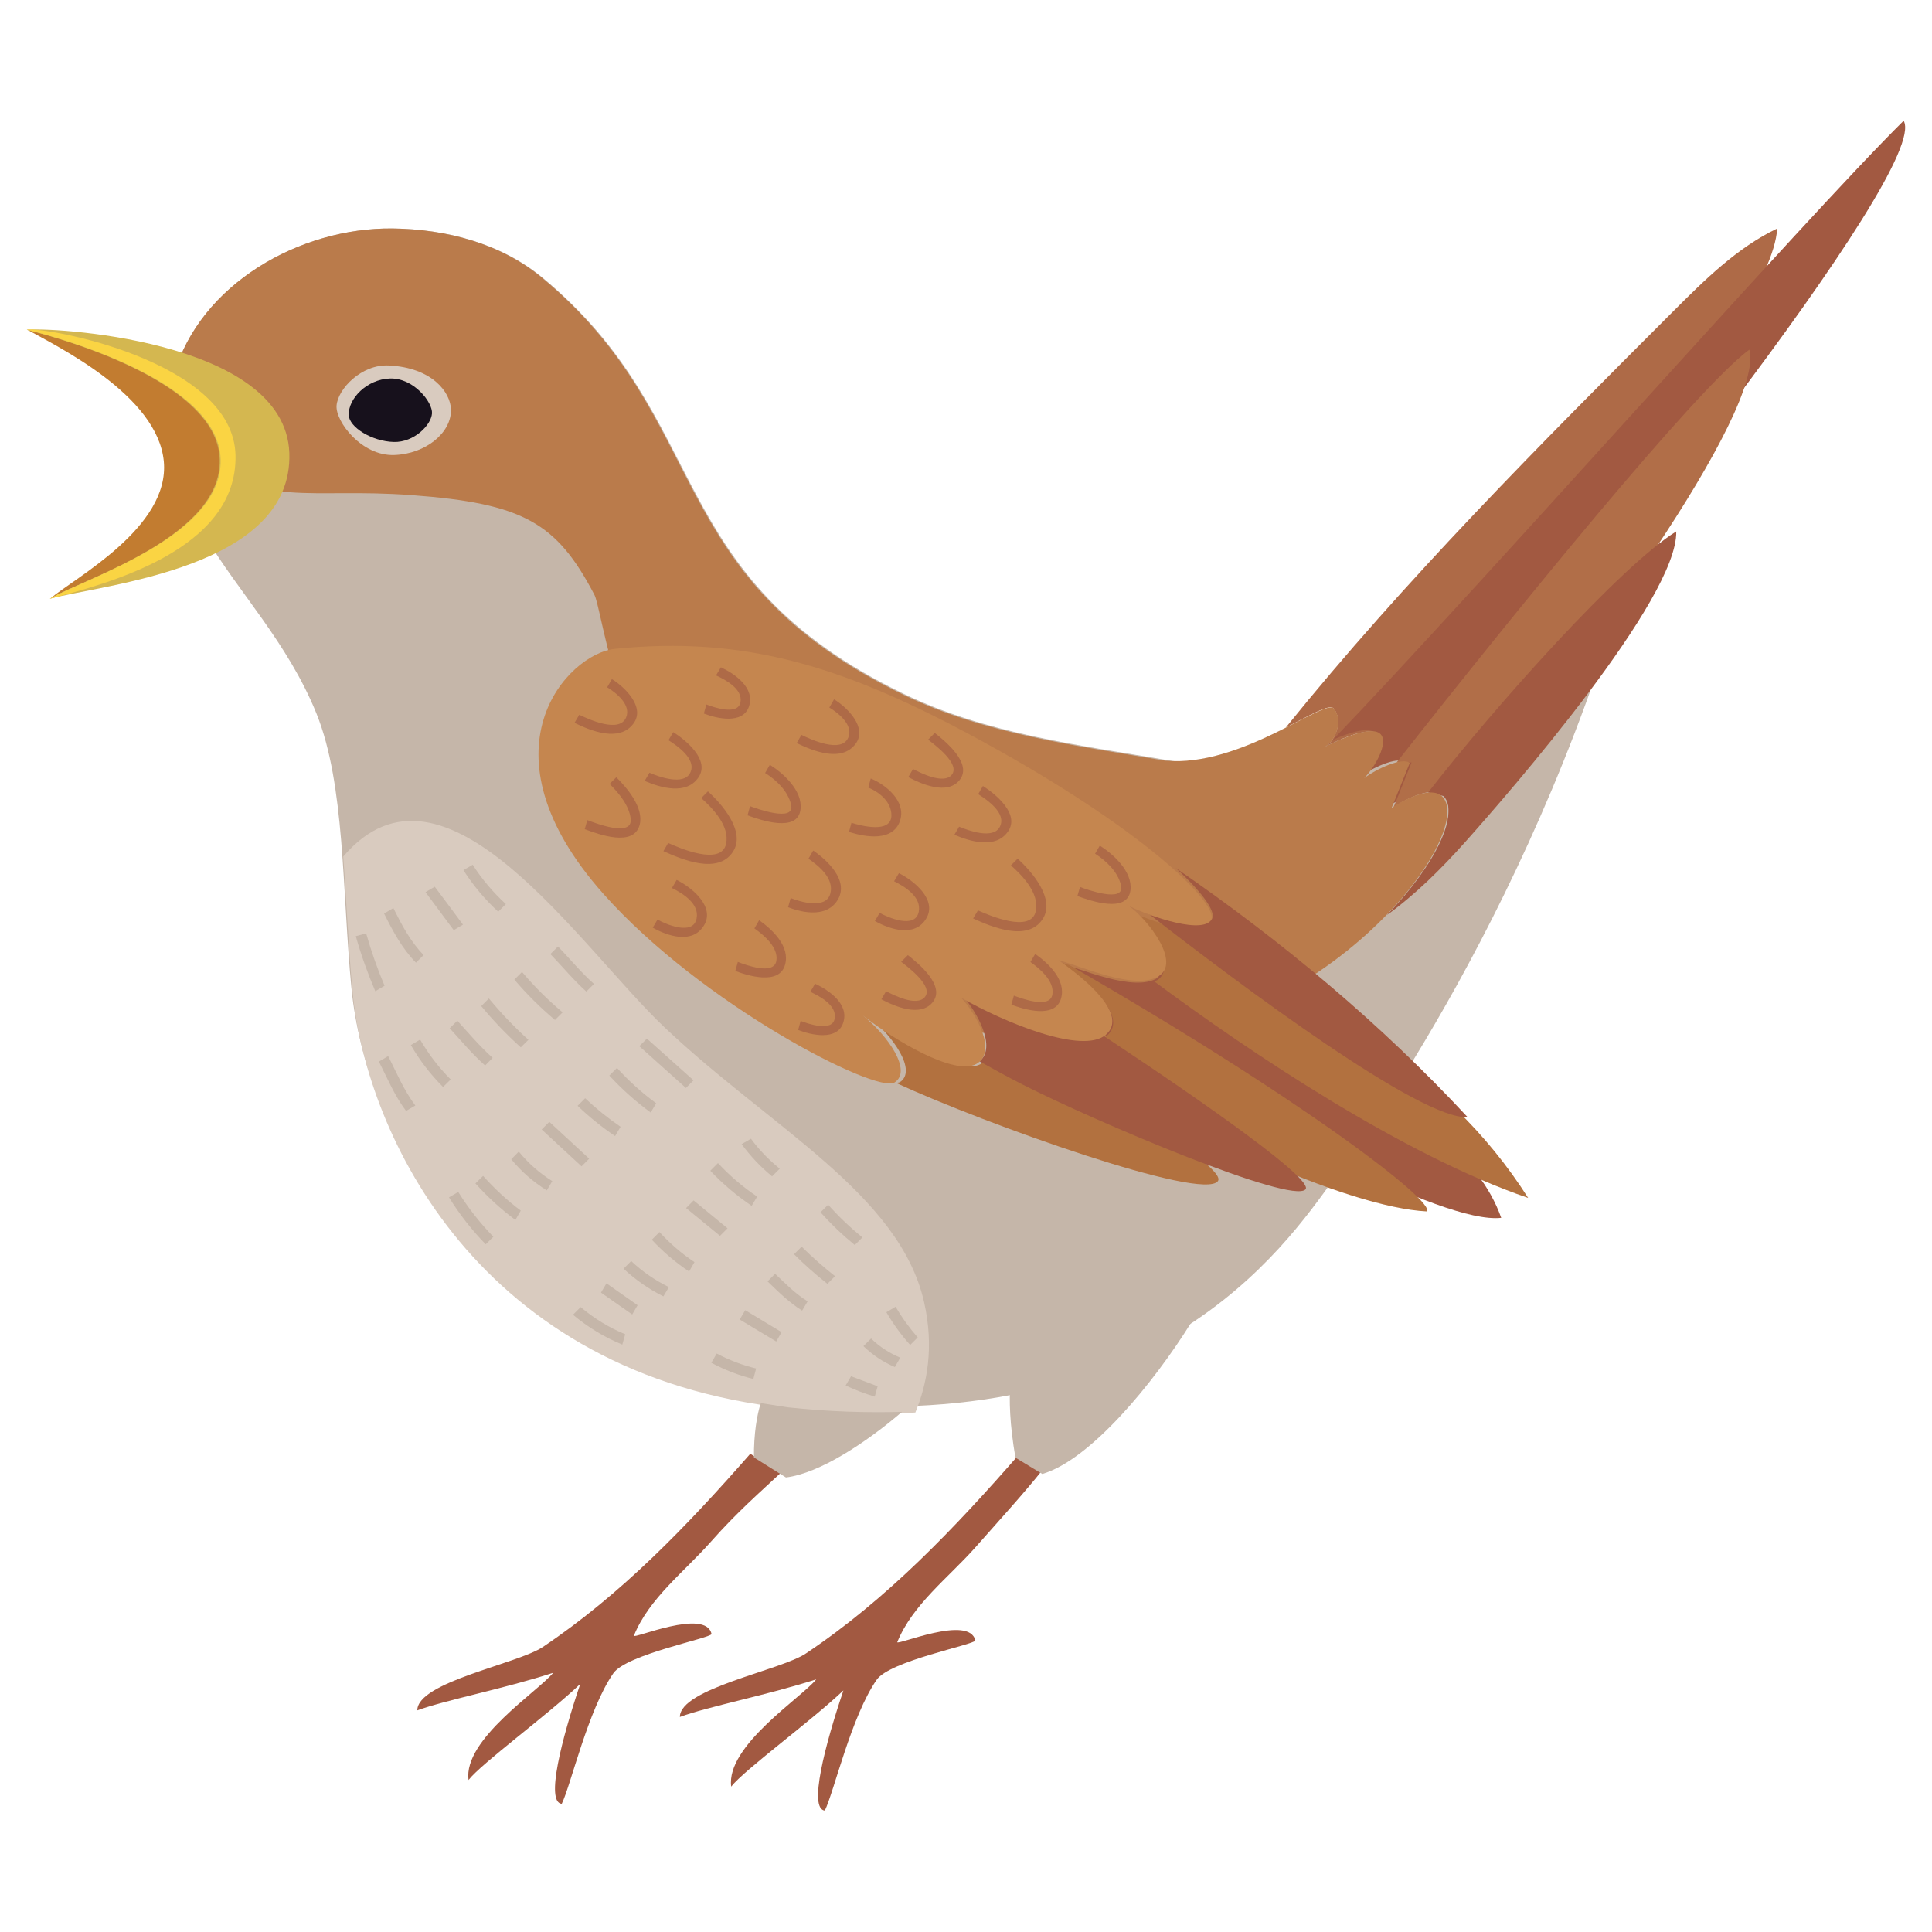
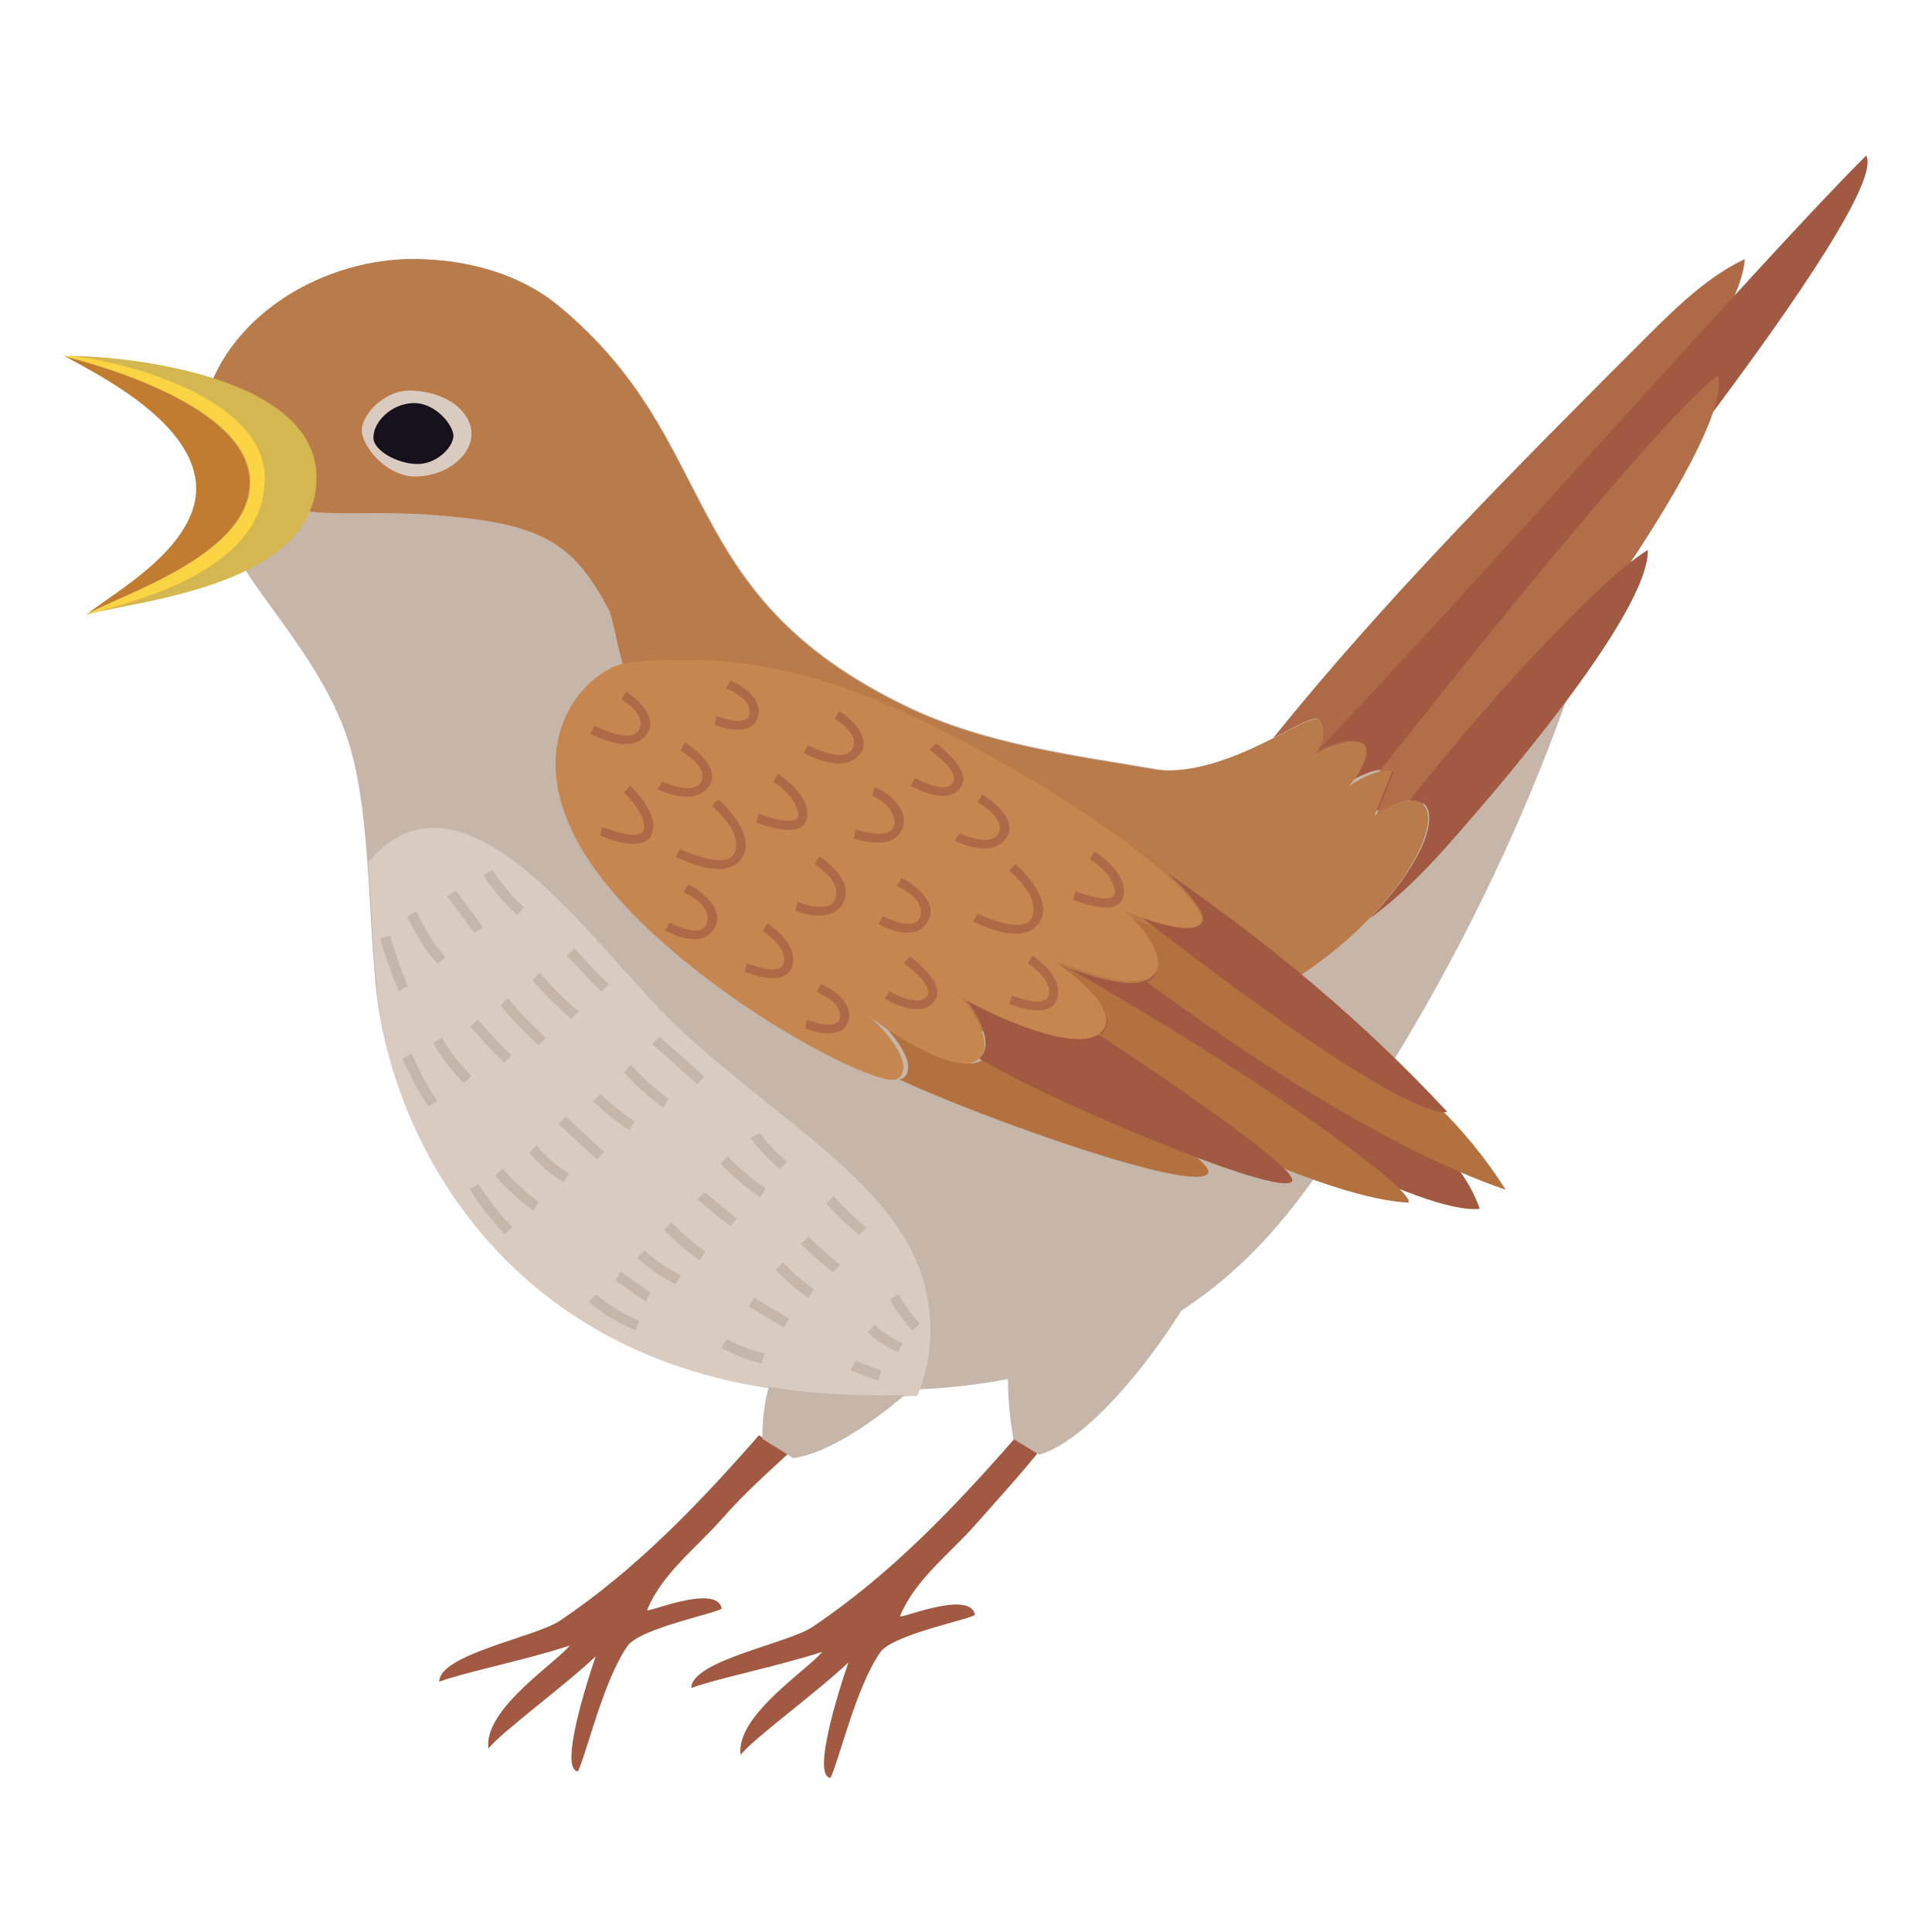
<svg xmlns="http://www.w3.org/2000/svg" width="720px" height="720px" viewBox="0 0 720 720" version="1.1">
  <g id="img_n" stroke="none" stroke-width="1" fill="none" fill-rule="evenodd">
-     <g id="nightengale" transform="translate(10, 45)">
-       <path d="M599.642,157.989 C524.702,234.277 454.225,243.277 424.784,238.242 C391.677,232.572 357.574,228.448 326.897,213.619 C235.982,169.726 256.539,111.678 192.038,58.348 C176.74,45.74 156.461,40.387 136.421,40.149 C101.84,39.752 64.55,60.807 54.829,94.668 C48.973,115.048 55.865,136.697 66.622,155.016 C78.454,175.237 97.179,194.349 107.936,220.914 C118.653,247.48 117.458,287.011 120.964,323.133 C126.063,376.105 168.333,464.962 284.069,477.293 C420.043,491.765 468.209,420.474 487.532,393.75 C494.862,383.639 564.463,290.501 599.642,157.989" id="Fill-1061" fill="#C5B6A9" />
-       <path d="M334.367,440.207 C325.181,399.912 277.147,375.217 237.747,337.954 C205.83,307.753 155.619,230.037 117.921,274.201 C119.149,290.718 119.822,308.033 121.406,324.709 C126.474,378.01 168.489,467.416 283.523,479.823 C300.788,481.658 316.588,482.097 331.12,481.419 C335.476,470.847 338.209,457.043 334.367,440.207" id="Fill-1062" fill="#D9CBBF" />
-       <path d="M613.61,70.971 C563.652,120.925 513.574,171.12 469.176,226.146 C478.707,221.274 485.458,217.281 486.967,218.998 C490.422,222.991 488.079,230.897 483.631,233.333 C489.508,230.418 497.53,226.984 501.938,227.623 C561.348,170.521 649.868,75.842 652.33,40.143 C637.398,47.291 625.365,59.231 613.61,70.971" id="Fill-1063" fill="#AE6A47" />
-       <path d="M502.655,228.242 C505.806,231.556 500.261,240.98 496.511,244.733 C500.979,241.299 510.792,236.747 513.545,239.023 L506.763,255.914 C509.596,253.957 514.063,251.562 518.092,250.563 C577.01,183.121 709.726,17.569 699.434,0 C663.253,35.698 541.069,174.137 486.738,230.678 C493.161,227.883 500.181,225.687 502.655,228.242" id="Fill-1064" fill="#A25941" />
-       <path d="M516.045,239.162 L509.319,255.905 C514.264,252.501 524.116,247.632 528.072,251.63 C529.931,253.49 530.248,256.815 529.417,260.932 C579.108,203.656 647.869,107.787 641.934,85.305 C622.469,99.475 554.104,183.588 510.506,239.122 L516.045,239.162" id="Fill-1065" fill="#B16E48" />
-       <path d="M522.227,250.31 L527.954,251.662 C533.96,257.629 525.591,276.764 506.81,296.057 C517.502,288.34 527.073,278.832 535.883,268.967 C552.742,250.111 615.292,178.148 614.691,153.047 C593.988,165.896 547.616,217.65 522.227,250.31" id="Fill-1066" fill="#A25941" />
-       <path d="M527.472,251.834 C523.493,247.824 513.585,252.707 508.611,256.122 L515.376,239.328 C512.63,237.065 502.841,241.591 498.385,245.006 C502.125,241.274 507.656,231.904 504.513,228.609 C501.369,225.354 490.944,229.76 483.741,233.294 C488.198,230.872 490.546,223.011 487.084,219.041 C483.662,215.111 452.664,240.996 424.293,238.495 C391.226,232.817 357.164,228.688 326.525,213.84 C235.72,169.891 256.253,111.769 191.83,58.372 C176.55,45.747 156.296,40.387 136.281,40.149 C101.742,39.752 64.497,60.833 54.788,94.738 C52.042,104.345 52.161,114.231 54.151,123.878 C92.072,144.8 103.93,136.622 143.443,139.52 C185.026,142.617 197.48,149.803 211.527,176.68 C216.62,186.447 229.911,340.526 394.688,343.702 C482.269,345.369 540.922,265.293 527.472,251.834" id="Fill-1067" fill="#BA7B4B" />
-       <path d="M324.398,566.946 C330.101,552.968 343.329,543.075 353.348,531.82 C363.328,520.525 371.566,511.514 378.853,502.382 L369.982,496.774 C345.903,524.37 320.596,550.965 290.339,571.192 C280.834,577.56 243.369,584.249 243.369,594.863 C253.864,590.978 275.567,586.813 294.181,580.845 C288.755,587.654 260.478,605.637 262.498,620.817 C267.369,614.569 292.121,596.545 304.319,584.97 C297.388,605.477 291.25,629.148 297.388,629.749 C300.755,622.94 307.25,594.583 316.715,581.005 C321.586,573.956 352.833,567.988 353.467,566.386 C351.408,556.533 323.764,568.509 324.398,566.946" id="Fill-1068" fill="#A25941" />
-       <path d="M255.019,529.451 C264.758,518.452 273.315,511.053 281.004,503.853 L269.608,496.774 C246.226,523.491 221.582,549.129 192.324,568.766 C182.821,575.126 145.52,581.805 145.52,592.404 C155.969,588.564 177.616,584.405 196.149,578.405 C190.747,585.205 162.593,603.163 164.604,618.361 C169.454,612.122 194.098,594.124 206.243,582.565 C199.343,603.003 193.231,626.64 199.343,627.24 C202.694,620.441 209.161,592.124 218.585,578.565 C223.435,571.566 254.546,565.567 255.176,563.967 C253.126,554.128 225.603,566.087 226.234,564.567 C231.912,550.568 245.082,540.729 255.019,529.451" id="Fill-1069" fill="#A25941" />
-       <path d="M8.649,178.136 C21.906,170.432 75.256,154.341 72.669,124.807 C70.082,95.233 6.588,79.423 0,77.778 C11.6,84.278 48.702,102.255 51.046,126.934 C53.35,151.612 17.743,170.352 8.649,178.136" id="Fill-1070" fill="#C27C30" />
-       <path d="M0,77.921 C6.509,79.564 69.238,95.352 71.794,124.883 C74.349,154.375 21.642,170.443 8.545,178.136 C28.949,172.687 99.265,166.716 97.828,123.841 C96.35,80.926 6.668,76.839 0,77.921" id="Fill-1071" fill="#D4B750" />
-       <path d="M0,77.842 C6.541,79.486 69.583,95.286 72.151,124.841 C74.719,154.356 21.75,170.437 8.588,178.136 C29.093,172.682 78.531,160.291 77.769,124.68 C77.007,89.351 6.701,76.759 0,77.842" id="Fill-1072" fill="#FAD443" />
-       <path d="M136.936,124.57 C148.649,124.168 158.332,116.26 158.059,107.549 C157.864,101.206 151.109,92.014 134.906,91.211 C124.677,90.689 115.853,100.002 115.424,106.224 C115.033,112.085 124.755,125.011 136.936,124.57" id="Fill-1073" fill="#D9CBBF" />
-       <path d="M135.301,96.064 C126.791,96.345 119.766,103.49 119.967,109.673 C120.087,114.169 128.557,119.508 136.787,119.708 C144.253,119.909 150.676,113.486 150.997,109.07 C151.278,104.936 144.173,95.783 135.301,96.064" id="Fill-1074" fill="#17111C" />
-       <path d="M355.855,335.815 C359.016,341.832 360.557,348.675 355.46,351.545 C347.44,355.989 325.275,342.854 313.62,333.692 C322.786,341.085 331.992,354.101 325.275,358.348 L323.971,358.584 C357.001,373.882 438.271,402.786 443.881,395.157 C447.634,390.005 399.117,361.377 355.855,335.815" id="Fill-1075" fill="#B2713F" />
-       <path d="M495.946,358.051 C471.89,343.926 447.994,329.525 424.018,315.203 L421.536,319.317 C412.81,325.173 392.076,315.598 383.871,313.62 C393.317,320.148 409.608,333.244 401.883,340.761 C456.52,371.977 527.408,411.304 549.462,408.851 C541.097,385.271 517.721,370.79 495.946,358.051" id="Fill-1076" fill="#A25941" />
-       <path d="M408.961,293.548 C414.347,296.193 430.027,314.348 421.329,320.239 L420.132,320.72 C456.001,347.331 513.216,385.644 559.498,401.434 C544.217,377.348 523.23,356.949 498.733,342.441 C491.95,338.434 465.297,319.919 436.89,301.163 C429.229,302.245 413.748,296.274 408.961,293.548" id="Fill-1077" fill="#B2713F" />
-       <path d="M441.505,297.692 C438.032,301.628 424.932,297.772 416.487,294.318 C453.895,323.476 519.674,372.393 536.918,371.308 C504.6,336.448 467.43,305.483 428.167,278.495 C439.137,288.535 443.478,295.483 441.505,297.692" id="Fill-1078" fill="#A25941" />
-       <path d="M388.487,314.646 L384.96,313.62 C394.472,320.248 411.038,333.622 402.478,341.04 C397.206,345.616 384.286,342.894 371.326,337.962 C428.318,376.941 492.841,404.992 521.654,406.452 C525.498,403.295 476.353,365.184 388.487,314.646" id="Fill-1079" fill="#B2713F" />
-       <path d="M401.017,340.841 C390.962,346.298 364.227,335.14 348.746,326.165 C353.973,331.865 361.594,345.369 355.01,350.503 C360.237,353.454 365.544,356.325 370.891,359.074 C399.102,373.426 471.285,403.829 476.512,398.249 C479.744,394.772 441.398,367.564 401.017,340.841" id="Fill-1080" fill="#A25941" />
-       <path d="M409.675,292.051 C415.38,295.281 436.522,303.257 441.109,298.192 C445.697,293.128 416.616,263.576 350.317,228.162 C303.286,203.078 266.825,191.951 219.075,196.816 C201.763,198.571 167.177,234.503 214.887,288.143 C251.587,329.419 316.569,362.679 323.351,358.412 C330.132,354.105 320.838,340.904 311.583,333.447 C323.351,342.699 345.73,356.019 353.828,351.513 C361.886,346.966 353.668,332.729 348.243,326.866 C364.558,336.159 393.519,348.083 402.136,340.585 C410.752,333.088 394.078,319.568 384.504,312.868 C392.682,314.862 413.345,324.513 422.041,318.611 C430.738,312.749 415.06,294.683 409.675,292.051" id="Fill-1081" fill="#C5864F" />
-       <path d="M368.93,454.172 C367.551,462.389 364.082,473.133 368.418,498.218 L378.429,504.301 C396.402,499.047 419.893,470.447 433.846,448.009 C438.182,441.017 372.005,435.803 368.93,454.172" id="Fill-1082" fill="#C5B6A9" />
-       <path d="M283.579,479.472 L273.533,477.907 C272.092,482.122 270.891,489.508 270.972,498.139 L282.899,505.606 C295.506,504.04 312.877,492.559 326.165,481.158 C312.997,481.52 298.908,481.118 283.579,479.472" id="Fill-1083" fill="#C5B6A9" />
-       <path d="M230.254,246.03 C236.276,248.599 245.75,251.369 250.286,244.746 C254.742,238.202 245.469,230.736 240.892,227.845 L239.126,230.856 C242.498,233.024 249.684,237.961 247.235,242.979 C244.826,247.917 235.393,244.425 232.021,242.979 L230.254,246.03" id="Fill-1084" fill="#AE6A47" />
-       <path d="M286.899,231.922 C293.121,234.933 303.638,239.188 308.857,232.203 C313.433,226.061 305.525,218.474 300.828,215.624 L299.062,218.675 C302.394,220.682 308.135,225.218 306.127,229.875 C303.598,235.896 292.117,230.557 288.665,228.871 L286.899,231.922" id="Fill-1085" fill="#AE6A47" />
-       <path d="M268.591,258.849 C273.167,260.535 287.378,265.553 288.341,256.561 C289.104,249.696 282.079,243.273 276.9,240.022 L275.134,243.072 C279.349,245.722 283.604,249.776 284.809,254.834 C286.455,261.699 271.722,256.24 269.514,255.437 L268.591,258.849" id="Fill-1086" fill="#AE6A47" />
-       <path d="M237.236,272.203 C244.221,275.335 257.468,280.955 263.088,272.525 C268.146,264.978 258.913,254.5 253.815,249.924 L251.326,252.413 C255.742,256.347 261.964,262.85 260.599,269.434 C258.833,277.904 243.017,270.959 239.002,269.153 L237.236,272.203" id="Fill-1087" fill="#AE6A47" />
-       <path d="M252.311,220.908 C257.007,222.755 266.843,225.083 269.131,218.259 C271.419,211.354 263.912,206.136 258.653,203.687 L256.847,206.698 C260.42,208.384 266.843,211.756 265.959,216.693 C265.036,221.751 255.924,218.58 253.234,217.536 L252.311,220.908" id="Fill-1088" fill="#AE6A47" />
-       <path d="M283.699,293.091 C289.761,295.46 298.512,296.865 302.326,290.121 C306.34,282.975 298.151,275.468 293.053,271.976 L291.286,275.027 C295.301,277.797 300.921,282.413 299.435,288.033 C297.83,293.975 288.276,291.124 284.663,289.679 L283.699,293.091" id="Fill-1089" fill="#AE6A47" />
-       <path d="M306.39,265.036 C312.572,267.003 322.969,268.81 325.498,260.621 C327.626,253.515 320.119,247.413 314.499,245.125 L313.576,248.497 C317.831,250.264 322.247,253.917 322.207,258.894 C322.166,265.759 310.726,262.708 307.313,261.624 L306.39,265.036" id="Fill-1090" fill="#AE6A47" />
-       <path d="M316.051,298.239 C321.711,301.41 330.783,304.341 335.079,297.476 C339.575,290.331 330.382,283.065 325.003,280.415 L323.196,283.426 C327.331,285.473 333.473,289.287 332.389,294.787 C331.104,301.33 320.948,296.954 317.817,295.188 L316.051,298.239" id="Fill-1091" fill="#AE6A47" />
-       <path d="M264.04,316.849 C268.817,318.655 280.379,322.188 282.547,314.601 C284.554,307.696 277.89,301.474 272.912,297.941 L271.146,300.992 C274.678,303.481 280.138,308.057 279.335,313.035 C278.452,318.615 267.693,314.52 264.964,313.477 L264.04,316.849" id="Fill-1092" fill="#AE6A47" />
-       <path d="M318.456,327.402 C323.434,330.052 332.948,334.146 337.524,328.566 C342.582,322.424 332.265,314.034 328.331,310.943 L325.843,313.432 C328.291,315.359 338.006,322.505 334.674,326.559 C331.663,330.212 323.113,325.917 320.222,324.391 L318.456,327.402" id="Fill-1093" fill="#AE6A47" />
-       <path d="M345.667,266.094 C351.688,268.663 361.162,271.473 365.698,264.809 C370.154,258.266 360.881,250.839 356.305,247.909 L354.538,250.96 C357.91,253.087 365.136,258.065 362.647,263.043 C360.239,267.981 350.805,264.488 347.433,263.083 L345.667,266.094" id="Fill-1094" fill="#AE6A47" />
-       <path d="M204.103,224.39 C210.325,227.44 220.843,231.655 226.061,224.671 C230.638,218.529 222.73,210.942 218.033,208.091 L216.266,211.142 C219.598,213.149 225.339,217.686 223.332,222.382 C220.803,228.364 209.322,223.025 205.869,221.379 L204.103,224.39" id="Fill-1095" fill="#AE6A47" />
-       <path d="M391.513,288.928 C396.129,290.614 410.3,295.672 411.303,286.64 C412.026,279.815 405.001,273.393 399.862,270.141 L398.096,273.152 C402.311,275.841 406.566,279.896 407.771,284.914 C409.417,291.778 394.644,286.359 392.476,285.556 L391.513,288.928" id="Fill-1096" fill="#AE6A47" />
-       <path d="M352.648,297.287 C359.633,300.459 372.88,306.039 378.501,297.609 C383.559,290.062 374.326,279.584 369.227,275.008 L366.739,277.497 C371.154,281.431 377.377,287.934 376.012,294.518 C374.285,302.988 358.429,296.043 354.455,294.277 L352.648,297.287" id="Fill-1097" fill="#AE6A47" />
-       <path d="M287.449,338.83 C292.146,340.676 301.981,343.004 304.229,336.18 C306.558,329.275 299.051,324.057 293.752,321.608 L291.986,324.619 C295.558,326.305 301.981,329.677 301.058,334.614 C300.175,339.673 291.062,336.501 288.373,335.458 L287.449,338.83" id="Fill-1098" fill="#AE6A47" />
-       <path d="M233.262,300.71 C238.923,303.921 247.995,306.852 252.29,299.987 C256.746,292.841 247.594,285.576 242.174,282.926 L240.408,285.937 C244.543,287.984 250.685,291.798 249.601,297.297 C248.316,303.841 238.16,299.465 235.029,297.699 L233.262,300.71" id="Fill-1099" fill="#AE6A47" />
-       <path d="M366.908,329.404 C371.685,331.211 383.206,334.703 385.414,327.116 C387.421,320.252 380.757,314.03 375.779,310.497 L374.013,313.508 C377.546,316.037 383.005,320.613 382.202,325.591 C381.319,331.131 370.561,327.036 367.831,326.032 L366.908,329.404" id="Fill-1100" fill="#AE6A47" />
-       <path d="M328.492,244.607 C333.47,247.256 342.984,251.351 347.56,245.771 C352.618,239.629 342.301,231.239 338.367,228.148 L335.878,230.637 C338.327,232.564 348.042,239.709 344.67,243.764 C341.659,247.417 333.149,243.081 330.258,241.596 L328.492,244.607" id="Fill-1101" fill="#AE6A47" />
-       <path d="M207.91,264.007 C213.008,265.894 226.296,270.912 228.423,262.241 C229.909,255.938 223.727,248.672 219.672,244.658 L217.183,247.147 C220.595,250.519 224.489,255.175 225.051,260.153 C225.814,267.258 211.563,261.638 208.874,260.635 L207.91,264.007" id="Fill-1102" fill="#AE6A47" />
-       <path d="M122.598,303.885 C124.565,310.91 127.014,317.695 129.864,324.399 L133.316,322.351 C130.627,316.009 128.338,309.505 126.452,302.842 L122.598,303.885" id="Fill-1103" fill="#C5B6A9" />
-       <path d="M133.135,295.455 C136.427,302.039 139.839,308.462 145.018,313.761 L147.868,310.91 C142.93,305.852 139.719,299.71 136.588,293.408 L133.135,295.455" id="Fill-1104" fill="#C5B6A9" />
-       <path d="M148.571,287.467 C152.063,292.204 155.556,296.9 159.088,301.637 L162.541,299.59 C159.048,294.893 155.556,290.156 152.023,285.459 L148.571,287.467" id="Fill-1105" fill="#C5B6A9" />
-       <path d="M162.701,279.277 C166.354,285.018 170.69,290.156 175.667,294.773 L178.518,291.923 C173.741,287.547 169.646,282.69 166.153,277.27 L162.701,279.277" id="Fill-1106" fill="#C5B6A9" />
-       <path d="M131.209,350.612 C134.38,356.875 137.07,363.378 141.325,368.998 L144.777,366.991 C140.522,361.33 137.832,354.827 134.661,348.565 L131.209,350.612" id="Fill-1107" fill="#C5B6A9" />
-       <path d="M143.111,344.47 C146.443,350.211 150.417,355.389 155.114,360.086 L157.964,357.276 C153.508,352.82 149.735,347.882 146.563,342.423 L143.111,344.47" id="Fill-1108" fill="#C5B6A9" />
-       <path d="M157.583,338.188 C161.878,342.885 166.013,347.862 170.79,352.077 L173.6,349.227 C168.863,345.012 164.728,340.075 160.433,335.378 L157.583,338.188" id="Fill-1109" fill="#C5B6A9" />
-       <path d="M169.345,329.938 C173.881,335.438 178.778,340.536 184.077,345.313 L186.928,342.503 C181.629,337.686 176.731,332.588 172.195,327.088 L169.345,329.938" id="Fill-1110" fill="#C5B6A9" />
-       <path d="M181.689,320.063 C186.305,325.523 191.363,330.5 196.823,335.117 L199.673,332.267 C194.173,327.65 189.156,322.672 184.539,317.213 L181.689,320.063" id="Fill-1111" fill="#C5B6A9" />
-       <path d="M195.097,310.549 C199.593,315.166 203.687,320.224 208.505,324.519 L211.355,321.669 C206.538,317.414 202.403,312.315 197.947,307.739 L195.097,310.549" id="Fill-1112" fill="#C5B6A9" />
-       <path d="M157.322,401.213 C161.256,407.556 165.792,413.376 171.011,418.715 L173.861,415.905 C168.883,410.767 164.548,405.267 160.774,399.206 L157.322,401.213" id="Fill-1113" fill="#C5B6A9" />
-       <path d="M167.177,396.034 C171.713,401.092 176.651,405.589 182.07,409.643 L184.077,406.151 C178.939,402.337 174.323,398.001 170.027,393.224 L167.177,396.034" id="Fill-1114" fill="#C5B6A9" />
-       <path d="M180.525,387.022 C184.298,391.639 188.714,395.452 193.772,398.624 L195.819,395.171 C191.002,392.161 186.948,388.548 183.335,384.172 L180.525,387.022" id="Fill-1115" fill="#C5B6A9" />
-       <path d="M191.865,375.923 C196.803,380.499 201.781,385.075 206.718,389.652 L209.568,386.801 C204.631,382.225 199.653,377.649 194.715,373.072 L191.865,375.923" id="Fill-1116" fill="#C5B6A9" />
-       <path d="M205.253,367.091 C209.589,371.266 214.245,374.999 219.223,378.371 L221.27,374.919 C216.573,371.708 212.198,368.175 208.063,364.281 L205.253,367.091" id="Fill-1117" fill="#C5B6A9" />
-       <path d="M217.075,355.831 C221.772,360.929 226.91,365.505 232.49,369.6 L234.538,366.148 C229.199,362.254 224.341,357.838 219.925,352.981 L217.075,355.831" id="Fill-1118" fill="#C5B6A9" />
-       <path d="M228.235,344.872 C234.016,350.05 239.837,355.269 245.617,360.447 L248.467,357.597 C242.647,352.419 236.866,347.24 231.085,342.062 L228.235,344.872" id="Fill-1119" fill="#C5B6A9" />
-       <path d="M203.527,444.969 C209.147,449.626 215.128,453.319 221.913,456.089 L222.996,452.235 C216.895,449.746 211.435,446.334 206.377,442.119 L203.527,444.969" id="Fill-1120" fill="#C5B6A9" />
-       <path d="M213.964,436.72 C217.858,439.449 221.712,442.139 225.606,444.869 L227.613,441.416 C223.759,438.687 219.865,435.957 216.011,433.267 L213.964,436.72" id="Fill-1121" fill="#C5B6A9" />
-       <path d="M222.374,427.808 C226.87,431.983 231.768,435.395 237.227,438.125 L239.275,434.672 C234.096,432.103 229.439,428.932 225.224,424.958 L222.374,427.808" id="Fill-1122" fill="#C5B6A9" />
-       <path d="M232.912,417.009 C237.087,421.505 241.703,425.439 246.801,428.852 L248.809,425.359 C243.991,422.148 239.696,418.414 235.762,414.159 L232.912,417.009" id="Fill-1123" fill="#C5B6A9" />
-       <path d="M245.677,405.207 C249.892,408.659 254.108,412.112 258.323,415.564 L261.133,412.754 C256.918,409.302 252.703,405.849 248.487,402.357 L245.677,405.207" id="Fill-1124" fill="#C5B6A9" />
-       <path d="M254.71,391.297 C259.366,396.235 264.505,400.571 270.125,404.384 L272.172,400.932 C266.793,397.319 261.976,393.184 257.56,388.447 L254.71,391.297" id="Fill-1125" fill="#C5B6A9" />
-       <path d="M266.371,381.382 C269.703,385.878 273.396,389.852 277.732,393.385 L280.582,390.535 C276.528,387.243 272.955,383.59 269.864,379.375 L266.371,381.382" id="Fill-1126" fill="#C5B6A9" />
-       <path d="M255.091,462.873 C260.069,465.523 265.287,467.57 270.747,468.895 L271.791,465.001 C266.652,463.756 261.795,461.91 257.098,459.421 L255.091,462.873" id="Fill-1127" fill="#C5B6A9" />
-       <path d="M265.669,446.756 C270.205,449.485 274.741,452.215 279.277,454.945 L281.285,451.452 C276.748,448.723 272.252,445.993 267.716,443.263 L265.669,446.756" id="Fill-1128" fill="#C5B6A9" />
-       <path d="M276.046,432.545 C280.06,436.399 284.155,440.493 288.932,443.424 L290.979,439.971 C286.483,437.201 282.67,433.348 278.856,429.695 L276.046,432.545" id="Fill-1129" fill="#C5B6A9" />
-       <path d="M285.901,422.409 C289.835,426.343 293.97,429.996 298.346,433.448 L301.196,430.598 C296.82,427.146 292.685,423.492 288.751,419.599 L285.901,422.409" id="Fill-1130" fill="#C5B6A9" />
-       <path d="M295.776,406.773 C299.71,411.189 303.966,415.243 308.542,418.976 L311.392,416.166 C306.816,412.433 302.561,408.378 298.627,403.963 L295.776,406.773" id="Fill-1131" fill="#C5B6A9" />
-       <path d="M305.15,471.343 C308.682,472.989 312.255,474.354 315.989,475.478 L317.072,471.624 L307.157,467.891 L305.15,471.343" id="Fill-1132" fill="#C5B6A9" />
-       <path d="M311.773,456.671 C315.266,460.003 319.039,462.572 323.495,464.459 L325.503,460.966 C321.408,459.24 317.835,456.952 314.624,453.821 L311.773,456.671" id="Fill-1133" fill="#C5B6A9" />
-       <path d="M320.324,444.026 C322.853,448.401 325.824,452.456 329.196,456.229 L332.006,453.419 C328.875,449.847 326.145,446.073 323.776,441.978 L320.324,444.026" id="Fill-1134" fill="#C5B6A9" />
+     <g id="nightengale" transform="translate(24, 58)">
+       <path d="M575.656,151.67 C503.714,224.905 436.056,233.546 407.792,228.712 C376.01,223.269 343.271,219.31 313.821,205.074 C226.542,162.937 246.278,107.211 184.357,56.014 C169.67,43.91 150.203,38.771 130.965,38.543 C97.767,38.162 61.968,58.374 52.636,90.881 C47.014,110.446 53.63,131.229 63.957,148.815 C75.316,168.228 93.292,186.575 103.618,212.078 C113.907,237.581 112.759,275.531 116.125,310.207 C121.021,361.061 161.6,446.363 272.706,458.201 C403.241,472.095 449.481,403.655 468.03,378 C475.068,368.293 541.884,278.881 575.656,151.67" id="Fill-1061" fill="#C5B6A9" />
+       <path d="M320.993,422.599 C312.173,383.916 266.061,360.208 228.237,324.436 C197.597,295.443 149.394,220.835 113.204,263.233 C114.383,279.089 115.029,295.711 116.55,311.721 C121.415,362.889 161.749,448.719 272.182,460.63 C288.756,462.392 303.924,462.813 317.876,462.162 C322.057,452.013 324.68,438.761 320.993,422.599" id="Fill-1062" fill="#D9CBBF" />
+       <path d="M589.066,68.132 C541.106,116.088 493.031,164.275 450.409,217.1 C459.558,212.423 466.039,208.59 467.488,210.238 C470.805,214.071 468.556,221.662 464.286,224 C469.928,221.202 477.629,217.905 481.861,218.518 C538.894,163.7 623.873,72.809 626.237,38.538 C611.902,45.4 600.35,56.862 589.066,68.132" id="Fill-1063" fill="#AE6A47" />
+       <path d="M482.548,219.113 C485.574,222.294 480.251,231.341 476.651,234.944 C480.94,231.647 490.361,227.277 493.003,229.462 L486.493,245.677 C489.212,243.799 493.501,241.499 497.369,240.541 C553.93,175.796 681.337,16.867 671.457,0 C636.723,34.27 519.426,167.171 467.269,221.451 C473.434,218.768 480.174,216.659 482.548,219.113" id="Fill-1064" fill="#A25941" />
+       <path d="M495.403,229.595 L488.946,245.669 C493.694,242.401 503.151,237.727 506.949,241.565 C508.734,243.351 509.038,246.543 508.24,250.495 C555.944,195.51 621.954,103.476 616.257,81.892 C597.57,95.496 531.94,176.244 490.086,229.557 L495.403,229.595" id="Fill-1065" fill="#B16E48" />
+       <path d="M501.338,240.297 L506.836,241.596 C512.602,247.324 504.567,265.693 486.538,284.215 C496.802,276.806 505.99,267.679 514.447,258.208 C530.632,240.106 590.68,171.022 590.103,146.925 C570.228,159.26 525.711,208.944 501.338,240.297" id="Fill-1066" fill="#A25941" />
+       <path d="M506.374,241.761 C502.554,237.911 493.042,242.599 488.267,245.877 L494.761,229.755 C492.125,227.583 482.728,231.928 478.449,235.205 C482.04,231.623 487.35,222.628 484.332,219.465 C481.314,216.339 471.306,220.57 464.392,223.962 C468.67,221.637 470.924,214.091 467.601,210.279 C464.315,206.506 434.558,231.356 407.321,228.955 C375.577,223.505 342.878,219.541 313.464,205.287 C226.291,163.096 246.003,107.299 184.157,56.037 C169.488,43.917 150.044,38.772 130.83,38.543 C97.672,38.162 61.917,58.4 52.596,90.948 C49.96,100.171 50.075,109.662 51.985,118.923 C88.389,139.008 99.773,131.157 137.706,133.939 C177.625,136.912 189.581,143.811 203.066,169.613 C207.955,178.989 220.714,326.905 378.9,329.954 C462.978,331.555 519.285,254.681 506.374,241.761" id="Fill-1067" fill="#BA7B4B" />
+       <path d="M311.422,544.269 C316.897,530.849 329.595,521.352 339.214,510.547 C348.795,499.704 356.703,491.053 363.699,482.286 L355.183,476.903 C332.067,503.396 307.772,528.927 278.725,548.344 C269.601,554.458 233.634,560.879 233.634,571.069 C243.71,567.339 264.544,563.34 282.413,557.611 C277.205,564.148 250.059,581.412 251.998,595.985 C256.674,589.986 280.436,572.684 292.146,561.571 C285.493,581.258 279.6,603.982 285.493,604.559 C288.725,598.023 294.96,570.8 304.046,557.765 C308.723,550.997 338.72,545.268 339.328,543.73 C337.351,534.271 310.814,545.768 311.422,544.269" id="Fill-1068" fill="#A25941" />
+       <path d="M244.818,508.273 C254.168,497.714 262.382,490.611 269.763,483.699 L258.824,476.903 C236.377,502.552 212.718,527.163 184.631,546.016 C175.508,552.121 139.699,558.533 139.699,568.708 C149.73,565.022 170.512,561.029 188.303,555.269 C183.117,561.796 156.089,579.036 158.02,593.627 C162.676,587.637 186.334,570.359 197.993,559.262 C191.369,578.883 185.502,601.575 191.369,602.151 C194.586,595.623 200.794,568.439 209.841,555.423 C214.497,548.703 244.364,542.944 244.969,541.408 C243.001,531.963 216.579,543.443 217.185,541.984 C222.636,528.546 235.279,519.1 244.818,508.273" id="Fill-1069" fill="#A25941" />
+       <path d="M8.303,171.011 C21.03,163.614 72.245,148.167 69.762,119.815 C67.279,91.424 6.324,76.246 0,74.667 C11.136,80.907 46.754,98.165 49.004,121.856 C51.216,145.548 17.033,163.537 8.303,171.011" id="Fill-1070" fill="#C27C30" />
+       <path d="M0,74.804 C6.248,76.381 66.469,91.537 68.922,119.888 C71.375,148.2 20.776,163.625 8.203,171.011 C27.791,165.779 95.295,160.048 93.915,118.888 C92.496,77.689 6.402,73.766 0,74.804" id="Fill-1071" fill="#D4B750" />
+       <path d="M0,74.728 C6.279,76.306 66.8,91.474 69.265,119.847 C71.731,148.182 20.88,163.619 8.244,171.011 C27.929,165.775 75.39,153.879 74.658,119.693 C73.926,85.777 6.433,73.688 0,74.728" id="Fill-1072" fill="#FAD443" />
+       <path d="M131.459,119.587 C142.703,119.202 151.999,111.61 151.737,103.247 C151.549,97.158 145.065,88.333 129.51,87.562 C119.69,87.061 111.219,96.002 110.807,101.975 C110.432,107.602 119.765,120.011 131.459,119.587" id="Fill-1073" fill="#D9CBBF" />
+       <path d="M129.889,92.221 C121.719,92.491 114.975,99.351 115.168,105.286 C115.283,109.602 123.415,114.727 131.315,114.92 C138.483,115.113 144.649,108.947 144.957,104.708 C145.227,100.738 138.406,91.952 129.889,92.221" id="Fill-1074" fill="#17111C" />
+       <path d="M341.621,322.383 C344.655,328.159 346.134,334.728 341.242,337.483 C333.542,341.749 312.264,329.14 301.075,320.344 C309.875,327.441 318.712,339.937 312.264,344.015 L311.013,344.241 C342.721,358.927 420.74,386.674 426.126,379.35 C429.729,374.405 383.153,346.921 341.621,322.383" id="Fill-1075" fill="#B2713F" />
+       <path d="M476.109,343.729 C453.015,330.169 430.074,316.344 407.057,302.595 L404.675,306.545 C396.298,312.166 376.393,302.974 368.516,301.075 C377.585,307.342 393.224,319.914 385.808,327.131 C438.259,357.098 506.311,394.852 527.484,392.497 C519.453,369.86 497.012,355.959 476.109,343.729" id="Fill-1076" fill="#A25941" />
+       <path d="M392.602,281.806 C397.773,284.346 412.826,301.774 404.476,307.43 L403.327,307.891 C437.761,333.438 492.687,370.218 537.118,385.376 C522.448,362.254 502.301,342.671 478.783,328.744 C472.272,324.896 446.686,307.122 419.414,289.116 C412.06,290.155 397.198,284.423 392.602,281.806" id="Fill-1077" fill="#B2713F" />
+       <path d="M423.845,285.784 C420.511,289.563 407.934,285.861 399.828,282.546 C435.739,310.537 498.887,357.497 515.441,356.456 C484.416,322.99 448.732,293.264 411.041,267.355 C421.572,276.994 425.739,283.664 423.845,285.784" id="Fill-1078" fill="#A25941" />
+       <path d="M372.948,302.06 L369.562,301.075 C378.693,307.438 394.597,320.278 386.379,327.398 C381.318,331.791 368.915,329.178 356.473,324.444 C411.186,361.864 473.127,388.792 500.788,390.194 C504.478,387.164 457.299,350.577 372.948,302.06" id="Fill-1079" fill="#B2713F" />
+       <path d="M384.976,327.207 C375.323,332.446 349.658,321.734 334.796,313.118 C339.814,318.591 347.13,331.554 340.81,336.483 C345.828,339.316 350.922,342.072 356.055,344.711 C383.138,358.489 452.433,387.675 457.451,382.319 C460.554,378.982 423.742,352.861 384.976,327.207" id="Fill-1080" fill="#A25941" />
+       <path d="M393.288,280.369 C398.764,283.47 419.061,291.127 423.465,286.265 C427.869,281.402 399.952,253.033 336.304,219.036 C291.154,194.954 256.152,184.273 210.312,188.944 C193.692,190.628 160.49,225.123 206.291,276.617 C241.523,316.242 303.907,348.172 310.417,344.075 C316.927,339.941 308.004,327.268 299.12,320.109 C310.417,328.991 331.901,341.778 339.674,337.452 C347.41,333.088 339.521,319.42 334.313,313.792 C349.976,322.712 377.778,334.159 386.05,326.962 C394.322,319.764 378.315,306.786 369.124,300.354 C376.974,302.268 396.811,311.533 405.16,305.867 C413.508,300.239 398.458,282.896 393.288,280.369" id="Fill-1081" fill="#C5864F" />
+       <path d="M354.173,436.005 C352.849,443.893 349.519,454.208 353.681,478.289 L363.292,484.129 C380.546,479.085 403.098,451.629 416.492,430.089 C420.655,423.377 357.125,418.371 354.173,436.005" id="Fill-1082" fill="#C5B6A9" />
+       <path d="M272.236,460.294 L262.592,458.791 C261.209,462.837 260.056,469.928 260.133,478.214 L271.583,485.382 C283.686,483.879 300.362,472.857 313.118,461.912 C300.477,462.259 286.952,461.874 272.236,460.294" id="Fill-1083" fill="#C5B6A9" />
+       <path d="M221.044,236.189 C226.825,238.655 235.92,241.315 240.275,234.956 C244.552,228.674 235.65,221.506 231.257,218.732 L229.561,221.622 C232.798,223.703 239.696,228.443 237.346,233.26 C235.033,238 225.977,234.648 222.74,233.26 L221.044,236.189" id="Fill-1084" fill="#AE6A47" />
+       <path d="M275.423,222.645 C281.396,225.536 291.493,229.621 296.503,222.915 C300.896,217.019 293.304,209.735 288.795,206.999 L287.1,209.928 C290.298,211.855 295.809,216.21 293.882,220.68 C291.454,226.461 280.433,221.335 277.118,219.716 L275.423,222.645" id="Fill-1085" fill="#AE6A47" />
+       <path d="M257.847,248.495 C262.24,250.113 275.883,254.931 276.808,246.298 C277.54,239.708 270.796,233.542 265.824,230.421 L264.129,233.35 C268.175,235.893 272.26,239.785 273.416,244.641 C274.996,251.231 260.853,245.99 258.733,245.219 L257.847,248.495" id="Fill-1086" fill="#AE6A47" />
+       <path d="M227.747,261.315 C234.452,264.321 247.17,269.717 252.565,261.624 C257.421,254.379 248.557,244.32 243.663,239.927 L241.273,242.316 C245.512,246.093 251.486,252.336 250.175,258.656 C248.48,266.788 233.296,260.121 229.442,258.386 L227.747,261.315" id="Fill-1087" fill="#AE6A47" />
+       <path d="M242.218,212.072 C246.727,213.845 256.169,216.08 258.365,209.529 C260.562,202.9 253.356,197.89 248.307,195.539 L246.573,198.43 C250.003,200.048 256.169,203.285 255.321,208.026 C254.435,212.881 245.687,209.837 243.105,208.835 L242.218,212.072" id="Fill-1088" fill="#AE6A47" />
+       <path d="M272.351,281.368 C278.17,283.641 286.572,284.99 290.233,278.516 C294.086,271.656 286.225,264.45 281.331,261.097 L279.635,264.026 C283.489,266.685 288.884,271.117 287.458,276.512 C285.916,282.216 276.745,279.479 273.276,278.092 L272.351,281.368" id="Fill-1089" fill="#AE6A47" />
+       <path d="M294.134,254.435 C300.069,256.323 310.051,258.057 312.478,250.196 C314.521,243.375 307.314,237.517 301.919,235.32 L301.033,238.557 C305.118,240.253 309.357,243.76 309.318,248.539 C309.28,255.129 298.297,252.2 295.021,251.159 L294.134,254.435" id="Fill-1090" fill="#AE6A47" />
+       <path d="M303.409,286.309 C308.842,289.354 317.552,292.167 321.675,285.577 C325.992,278.717 317.166,271.742 312.002,269.199 L310.268,272.089 C314.238,274.054 320.134,277.716 319.093,282.995 C317.86,289.277 308.11,285.076 305.104,283.381 L303.409,286.309" id="Fill-1091" fill="#AE6A47" />
+       <path d="M253.479,304.175 C258.065,305.909 269.164,309.3 271.245,302.017 C273.172,295.388 266.774,289.415 261.996,286.023 L260.3,288.952 C263.691,291.342 268.932,295.735 268.162,300.514 C267.314,305.87 256.986,301.94 254.365,300.938 L253.479,304.175" id="Fill-1092" fill="#AE6A47" />
+       <path d="M305.718,314.306 C310.497,316.85 319.63,320.78 324.023,315.424 C328.879,309.527 318.975,301.473 315.198,298.506 L312.809,300.895 C315.16,302.745 324.486,309.605 321.287,313.497 C318.397,317.004 310.188,312.88 307.414,311.416 L305.718,314.306" id="Fill-1093" fill="#AE6A47" />
+       <path d="M331.84,255.45 C337.621,257.917 346.715,260.614 351.07,254.217 C355.348,247.935 346.446,240.806 342.052,237.993 L340.357,240.921 C343.594,242.964 350.531,247.743 348.141,252.521 C345.829,257.261 336.773,253.909 333.536,252.56 L331.84,255.45" id="Fill-1094" fill="#AE6A47" />
+       <path d="M195.939,215.414 C201.912,218.343 212.009,222.389 217.019,215.684 C221.412,209.787 213.82,202.504 209.311,199.768 L207.616,202.697 C210.814,204.623 216.325,208.978 214.398,213.487 C211.971,219.229 200.949,214.104 197.635,212.524 L195.939,215.414" id="Fill-1095" fill="#AE6A47" />
+       <path d="M375.852,277.371 C380.284,278.989 393.888,283.845 394.851,275.174 C395.545,268.623 388.801,262.457 383.868,259.335 L382.172,262.226 C386.219,264.808 390.304,268.7 391.46,273.517 C393.04,280.107 378.858,274.904 376.777,274.134 L375.852,277.371" id="Fill-1096" fill="#AE6A47" />
+       <path d="M338.542,285.396 C345.248,288.44 357.965,293.797 363.361,285.704 C368.216,278.459 359.353,268.401 354.458,264.008 L352.069,266.397 C356.308,270.174 362.281,276.417 360.971,282.737 C359.314,290.868 344.092,284.201 340.276,282.506 L338.542,285.396" id="Fill-1097" fill="#AE6A47" />
+       <path d="M275.951,325.276 C280.46,327.049 289.902,329.284 292.06,322.733 C294.295,316.104 287.089,311.095 282.002,308.744 L280.306,311.634 C283.736,313.253 289.902,316.49 289.016,321.23 C288.168,326.086 279.42,323.041 276.838,322.039 L275.951,325.276" id="Fill-1098" fill="#AE6A47" />
+       <path d="M223.932,288.681 C229.366,291.764 238.075,294.577 242.199,287.988 C246.476,281.128 237.69,274.153 232.487,271.609 L230.792,274.499 C234.761,276.465 240.657,280.126 239.617,285.406 C238.384,291.687 228.633,287.487 225.628,285.791 L223.932,288.681" id="Fill-1099" fill="#AE6A47" />
+       <path d="M352.231,316.228 C356.817,317.962 367.878,321.315 369.997,314.032 C371.924,307.442 365.527,301.468 360.748,298.077 L359.053,300.967 C362.444,303.395 367.685,307.789 366.914,312.567 C366.067,317.885 355.738,313.955 353.118,312.991 L352.231,316.228" id="Fill-1100" fill="#AE6A47" />
+       <path d="M315.352,234.822 C320.131,237.366 329.264,241.297 333.658,235.94 C338.513,230.044 328.609,221.989 324.833,219.022 L322.443,221.411 C324.794,223.261 334.12,230.121 330.883,234.013 C327.993,237.52 319.823,233.358 317.048,231.932 L315.352,234.822" id="Fill-1101" fill="#AE6A47" />
+       <path d="M199.594,253.447 C204.488,255.258 217.244,260.075 219.286,251.751 C220.712,245.701 214.778,238.725 210.885,234.871 L208.496,237.261 C211.772,240.498 215.51,244.968 216.049,249.747 C216.781,256.568 203.101,251.173 200.519,250.209 L199.594,253.447" id="Fill-1102" fill="#AE6A47" />
+       <path d="M117.694,291.73 C119.582,298.474 121.933,304.987 124.669,311.423 L127.983,309.457 C125.401,303.368 123.205,297.125 121.394,290.728 L117.694,291.73" id="Fill-1103" fill="#C5B6A9" />
+       <path d="M127.81,283.637 C130.97,289.957 134.246,296.123 139.217,301.21 L141.953,298.474 C137.213,293.618 134.13,287.722 131.124,281.672 L127.81,283.637" id="Fill-1104" fill="#C5B6A9" />
+       <path d="M142.628,275.968 C145.981,280.515 149.333,285.024 152.725,289.572 L156.039,287.606 C152.686,283.097 149.333,278.55 145.942,274.041 L142.628,275.968" id="Fill-1105" fill="#C5B6A9" />
+       <path d="M156.193,268.106 C159.7,273.617 163.862,278.55 168.641,282.982 L171.377,280.246 C166.791,276.045 162.86,271.382 159.507,266.179 L156.193,268.106" id="Fill-1106" fill="#C5B6A9" />
+       <path d="M125.96,336.588 C129.005,342.6 131.587,348.843 135.672,354.238 L138.986,352.311 C134.901,346.877 132.319,340.634 129.274,334.622 L125.96,336.588" id="Fill-1107" fill="#C5B6A9" />
+       <path d="M137.387,330.691 C140.585,336.202 144.401,341.174 148.909,345.683 L151.646,342.985 C147.368,338.707 143.745,333.967 140.701,328.726 L137.387,330.691" id="Fill-1108" fill="#C5B6A9" />
+       <path d="M151.279,324.66 C155.403,329.169 159.372,333.948 163.958,337.994 L166.656,335.258 C162.109,331.212 158.139,326.472 154.016,321.963 L151.279,324.66" id="Fill-1109" fill="#C5B6A9" />
+       <path d="M162.571,316.741 C166.926,322.02 171.627,326.915 176.714,331.501 L179.45,328.803 C174.364,324.179 169.662,319.284 165.307,314.005 L162.571,316.741" id="Fill-1110" fill="#C5B6A9" />
+       <path d="M174.421,307.261 C178.853,312.502 183.709,317.28 188.95,321.712 L191.686,318.976 C186.407,314.544 181.589,309.766 177.158,304.524 L174.421,307.261" id="Fill-1111" fill="#C5B6A9" />
+       <path d="M187.293,298.127 C191.609,302.559 195.54,307.415 200.164,311.538 L202.901,308.802 C198.276,304.717 194.307,299.823 190.029,295.43 L187.293,298.127" id="Fill-1112" fill="#C5B6A9" />
+       <path d="M151.029,385.164 C154.806,391.253 159.16,396.841 164.17,401.967 L166.906,399.269 C162.128,394.336 157.966,389.057 154.343,383.238 L151.029,385.164" id="Fill-1113" fill="#C5B6A9" />
+       <path d="M160.49,380.193 C164.845,385.049 169.585,389.365 174.787,393.257 L176.714,389.905 C171.782,386.243 167.35,382.081 163.226,377.495 L160.49,380.193" id="Fill-1114" fill="#C5B6A9" />
+       <path d="M173.304,371.541 C176.926,375.973 181.165,379.634 186.021,382.679 L187.987,379.364 C183.362,376.474 179.47,373.006 176.001,368.805 L173.304,371.541" id="Fill-1115" fill="#C5B6A9" />
+       <path d="M184.191,360.886 C188.931,365.279 193.709,369.672 198.45,374.066 L201.186,371.329 C196.446,366.936 191.667,362.543 186.927,358.15 L184.191,360.886" id="Fill-1116" fill="#C5B6A9" />
+       <path d="M197.043,352.407 C201.205,356.415 205.675,359.999 210.454,363.236 L212.419,359.922 C207.911,356.839 203.71,353.448 199.741,349.71 L197.043,352.407" id="Fill-1117" fill="#C5B6A9" />
+       <path d="M208.392,341.598 C212.901,346.492 217.834,350.885 223.191,354.816 L225.156,351.502 C220.031,347.764 215.368,343.524 211.128,338.861 L208.392,341.598" id="Fill-1118" fill="#C5B6A9" />
+       <path d="M219.106,331.077 C224.655,336.048 230.243,341.058 235.793,346.029 L238.529,343.293 C232.941,338.322 227.391,333.351 221.842,328.379 L219.106,331.077" id="Fill-1119" fill="#C5B6A9" />
+       <path d="M195.386,427.17 C200.781,431.641 206.523,435.186 213.036,437.845 L214.077,434.146 C208.219,431.756 202.978,428.481 198.122,424.434 L195.386,427.17" id="Fill-1120" fill="#C5B6A9" />
+       <path d="M205.406,419.251 C209.144,421.871 212.843,424.454 216.582,427.074 L218.508,423.76 C214.809,421.139 211.071,418.519 207.371,415.937 L205.406,419.251" id="Fill-1121" fill="#C5B6A9" />
+       <path d="M213.479,410.696 C217.795,414.703 222.497,417.979 227.738,420.6 L229.704,417.286 C224.732,414.819 220.262,411.775 216.215,407.959 L213.479,410.696" id="Fill-1122" fill="#C5B6A9" />
+       <path d="M223.595,400.329 C227.603,404.645 232.035,408.422 236.929,411.698 L238.856,408.345 C234.232,405.262 230.108,401.678 226.332,397.593 L223.595,400.329" id="Fill-1123" fill="#C5B6A9" />
+       <path d="M235.85,388.999 C239.897,392.313 243.943,395.627 247.99,398.942 L250.687,396.244 C246.641,392.93 242.594,389.615 238.548,386.263 L235.85,388.999" id="Fill-1124" fill="#C5B6A9" />
+       <path d="M244.521,375.646 C248.992,380.386 253.924,384.548 259.32,388.209 L261.285,384.895 C256.121,381.426 251.497,377.457 247.257,372.909 L244.521,375.646" id="Fill-1125" fill="#C5B6A9" />
+       <path d="M255.716,366.127 C258.915,370.443 262.461,374.258 266.623,377.65 L269.359,374.913 C265.466,371.753 262.037,368.246 259.069,364.2 L255.716,366.127" id="Fill-1126" fill="#C5B6A9" />
+       <path d="M244.887,444.358 C249.666,446.902 254.676,448.867 259.917,450.139 L260.919,446.401 C255.986,445.206 251.323,443.433 246.814,441.044 L244.887,444.358" id="Fill-1127" fill="#C5B6A9" />
+       <path d="M255.042,428.885 C259.397,431.506 263.752,434.126 268.106,436.747 L270.033,433.394 C265.678,430.774 261.362,428.153 257.007,425.533 L255.042,428.885" id="Fill-1128" fill="#C5B6A9" />
+       <path d="M265.004,415.243 C268.858,418.943 272.789,422.873 277.375,425.687 L279.34,422.372 C275.024,419.713 271.363,416.014 267.702,412.507 L265.004,415.243" id="Fill-1129" fill="#C5B6A9" />
+       <path d="M274.465,405.512 C278.242,409.289 282.211,412.796 286.412,416.11 L289.148,413.374 C284.947,410.06 280.978,406.553 277.201,402.815 L274.465,405.512" id="Fill-1130" fill="#C5B6A9" />
+       <path d="M283.945,390.502 C287.722,394.741 291.807,398.633 296.2,402.217 L298.936,399.52 C294.543,395.936 290.458,392.043 286.681,387.804 L283.945,390.502" id="Fill-1131" fill="#C5B6A9" />
+       <path d="M292.944,452.49 C296.335,454.07 299.765,455.38 303.349,456.459 L304.39,452.759 L294.871,449.175 L292.944,452.49" id="Fill-1132" fill="#C5B6A9" />
+       <path d="M299.303,438.404 C302.655,441.603 306.278,444.069 310.556,445.88 L312.482,442.528 C308.552,440.871 305.122,438.674 302.039,435.668 L299.303,438.404" id="Fill-1133" fill="#C5B6A9" />
+       <path d="M307.511,426.265 C309.939,430.465 312.791,434.358 316.028,437.98 L318.726,435.283 C315.72,431.853 313.099,428.23 310.825,424.299 L307.511,426.265" id="Fill-1134" fill="#C5B6A9" />
    </g>
  </g>
</svg>
